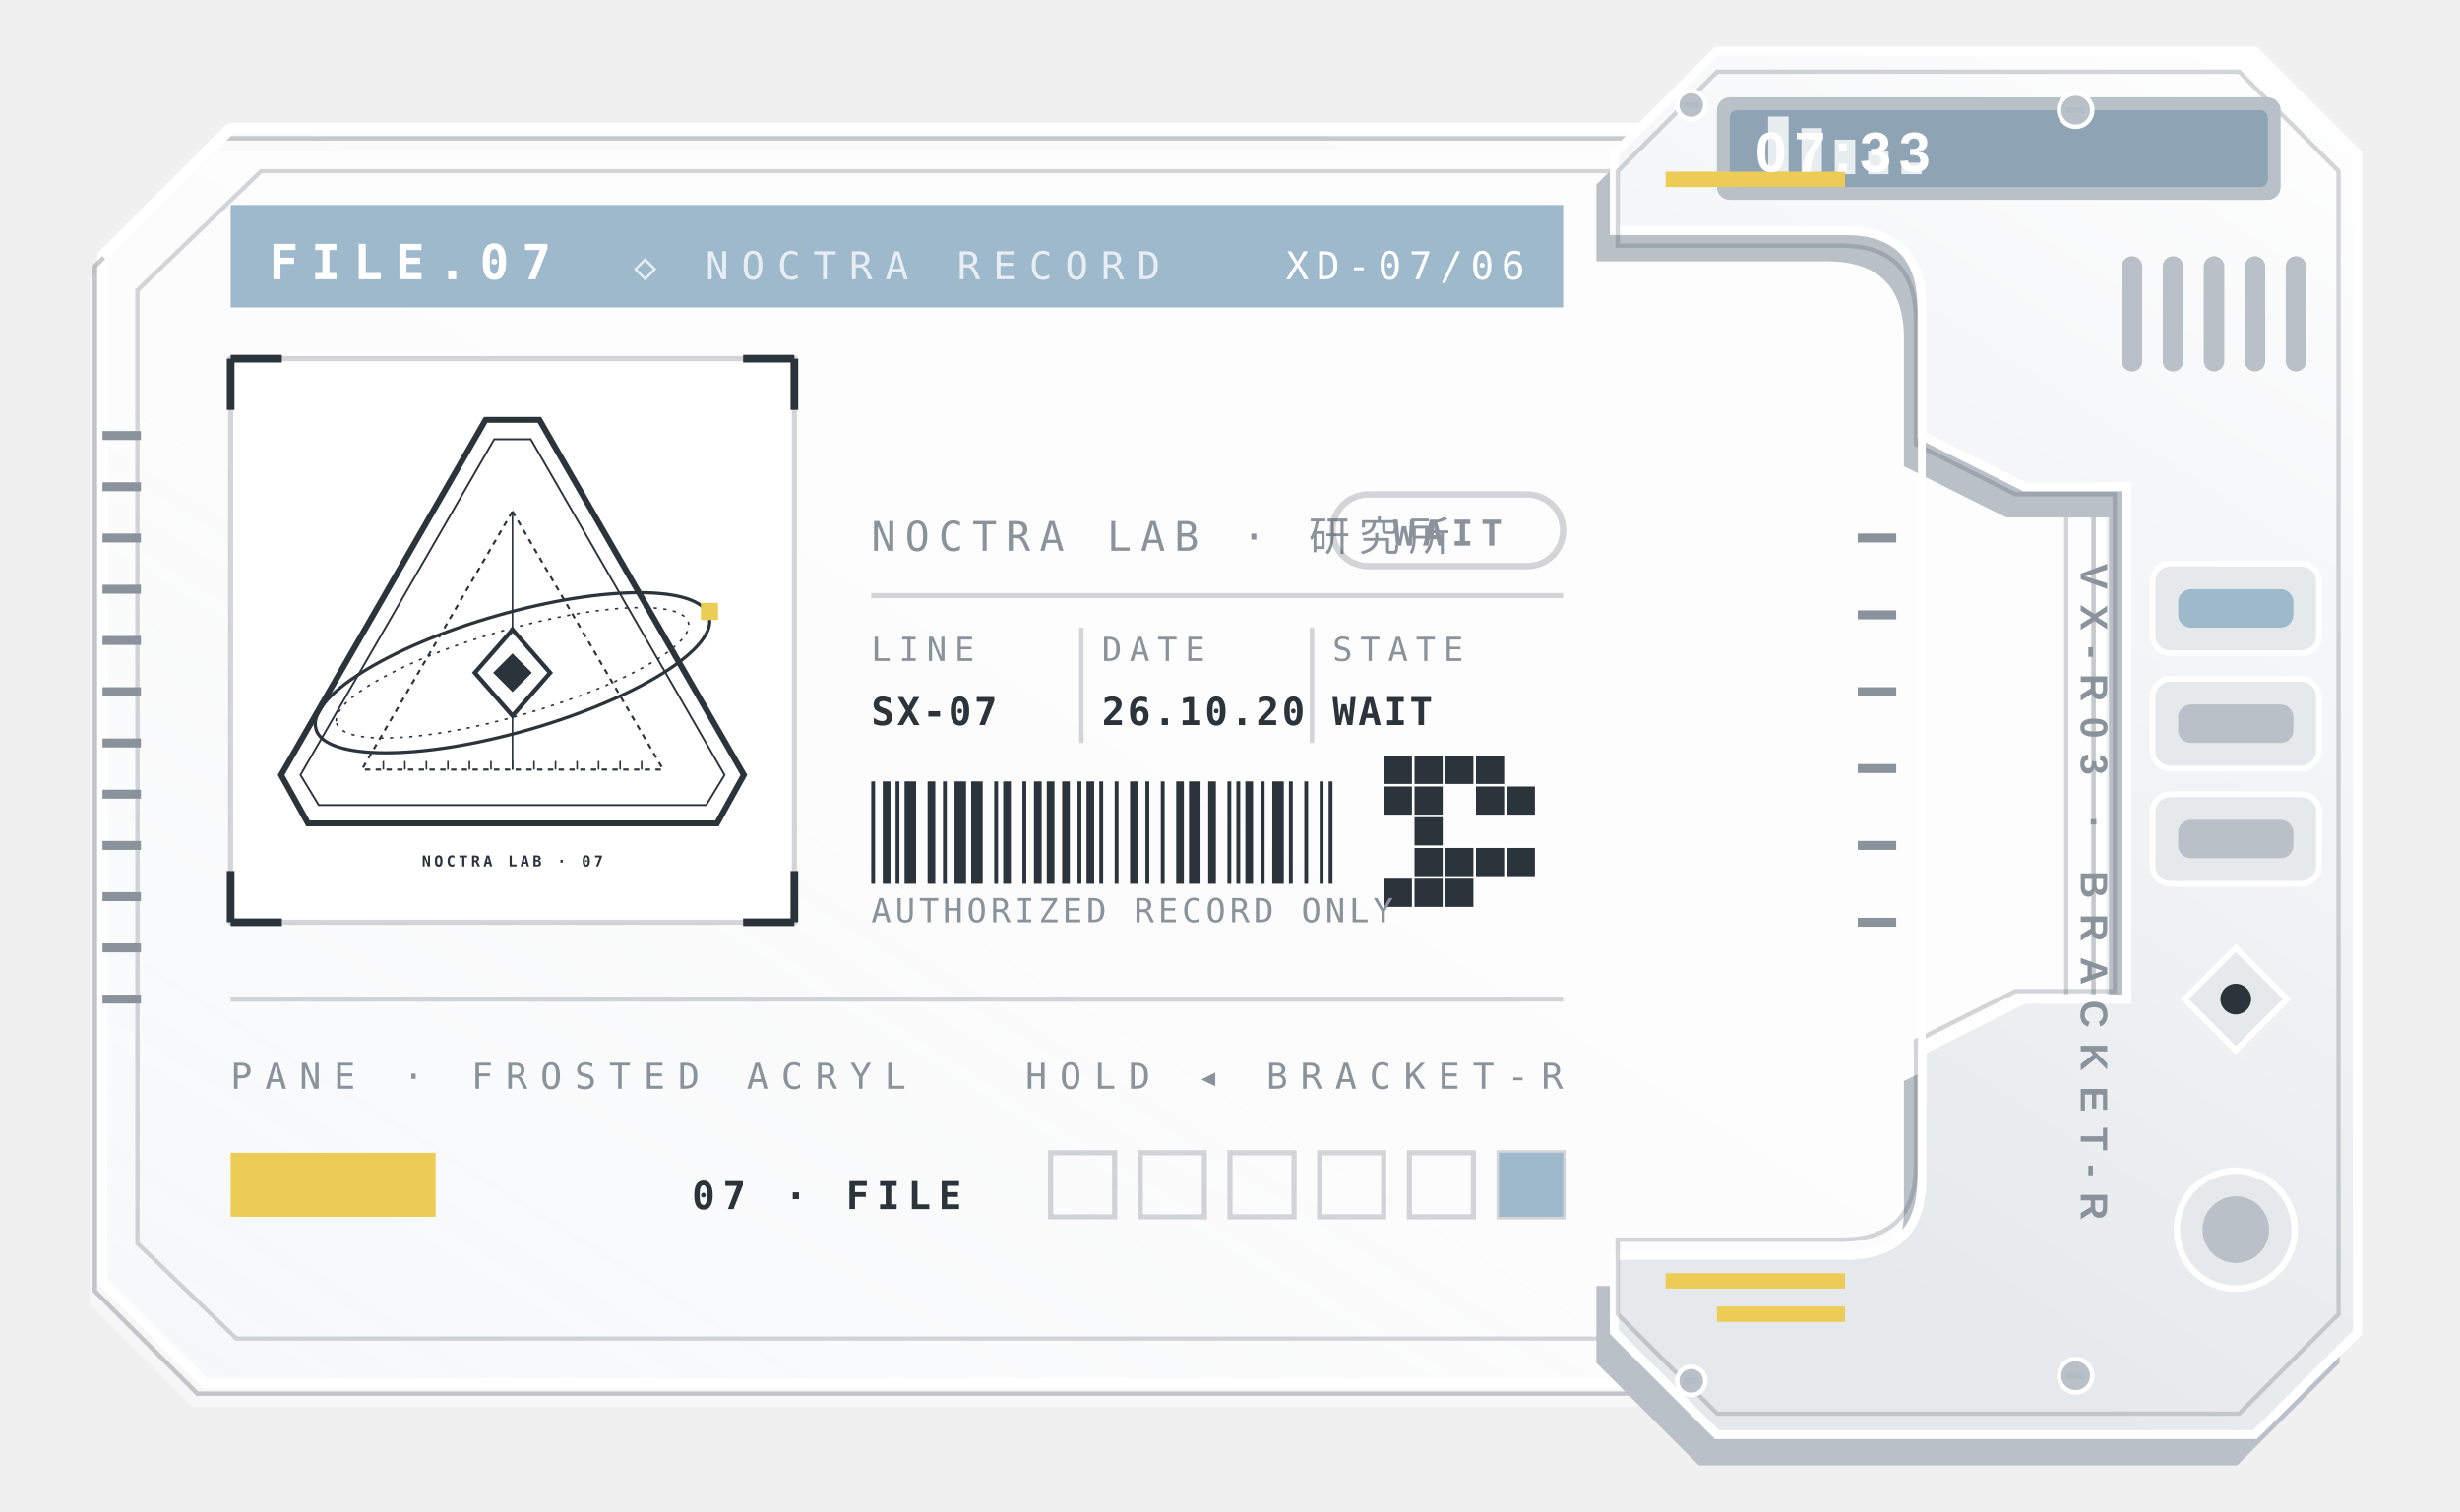
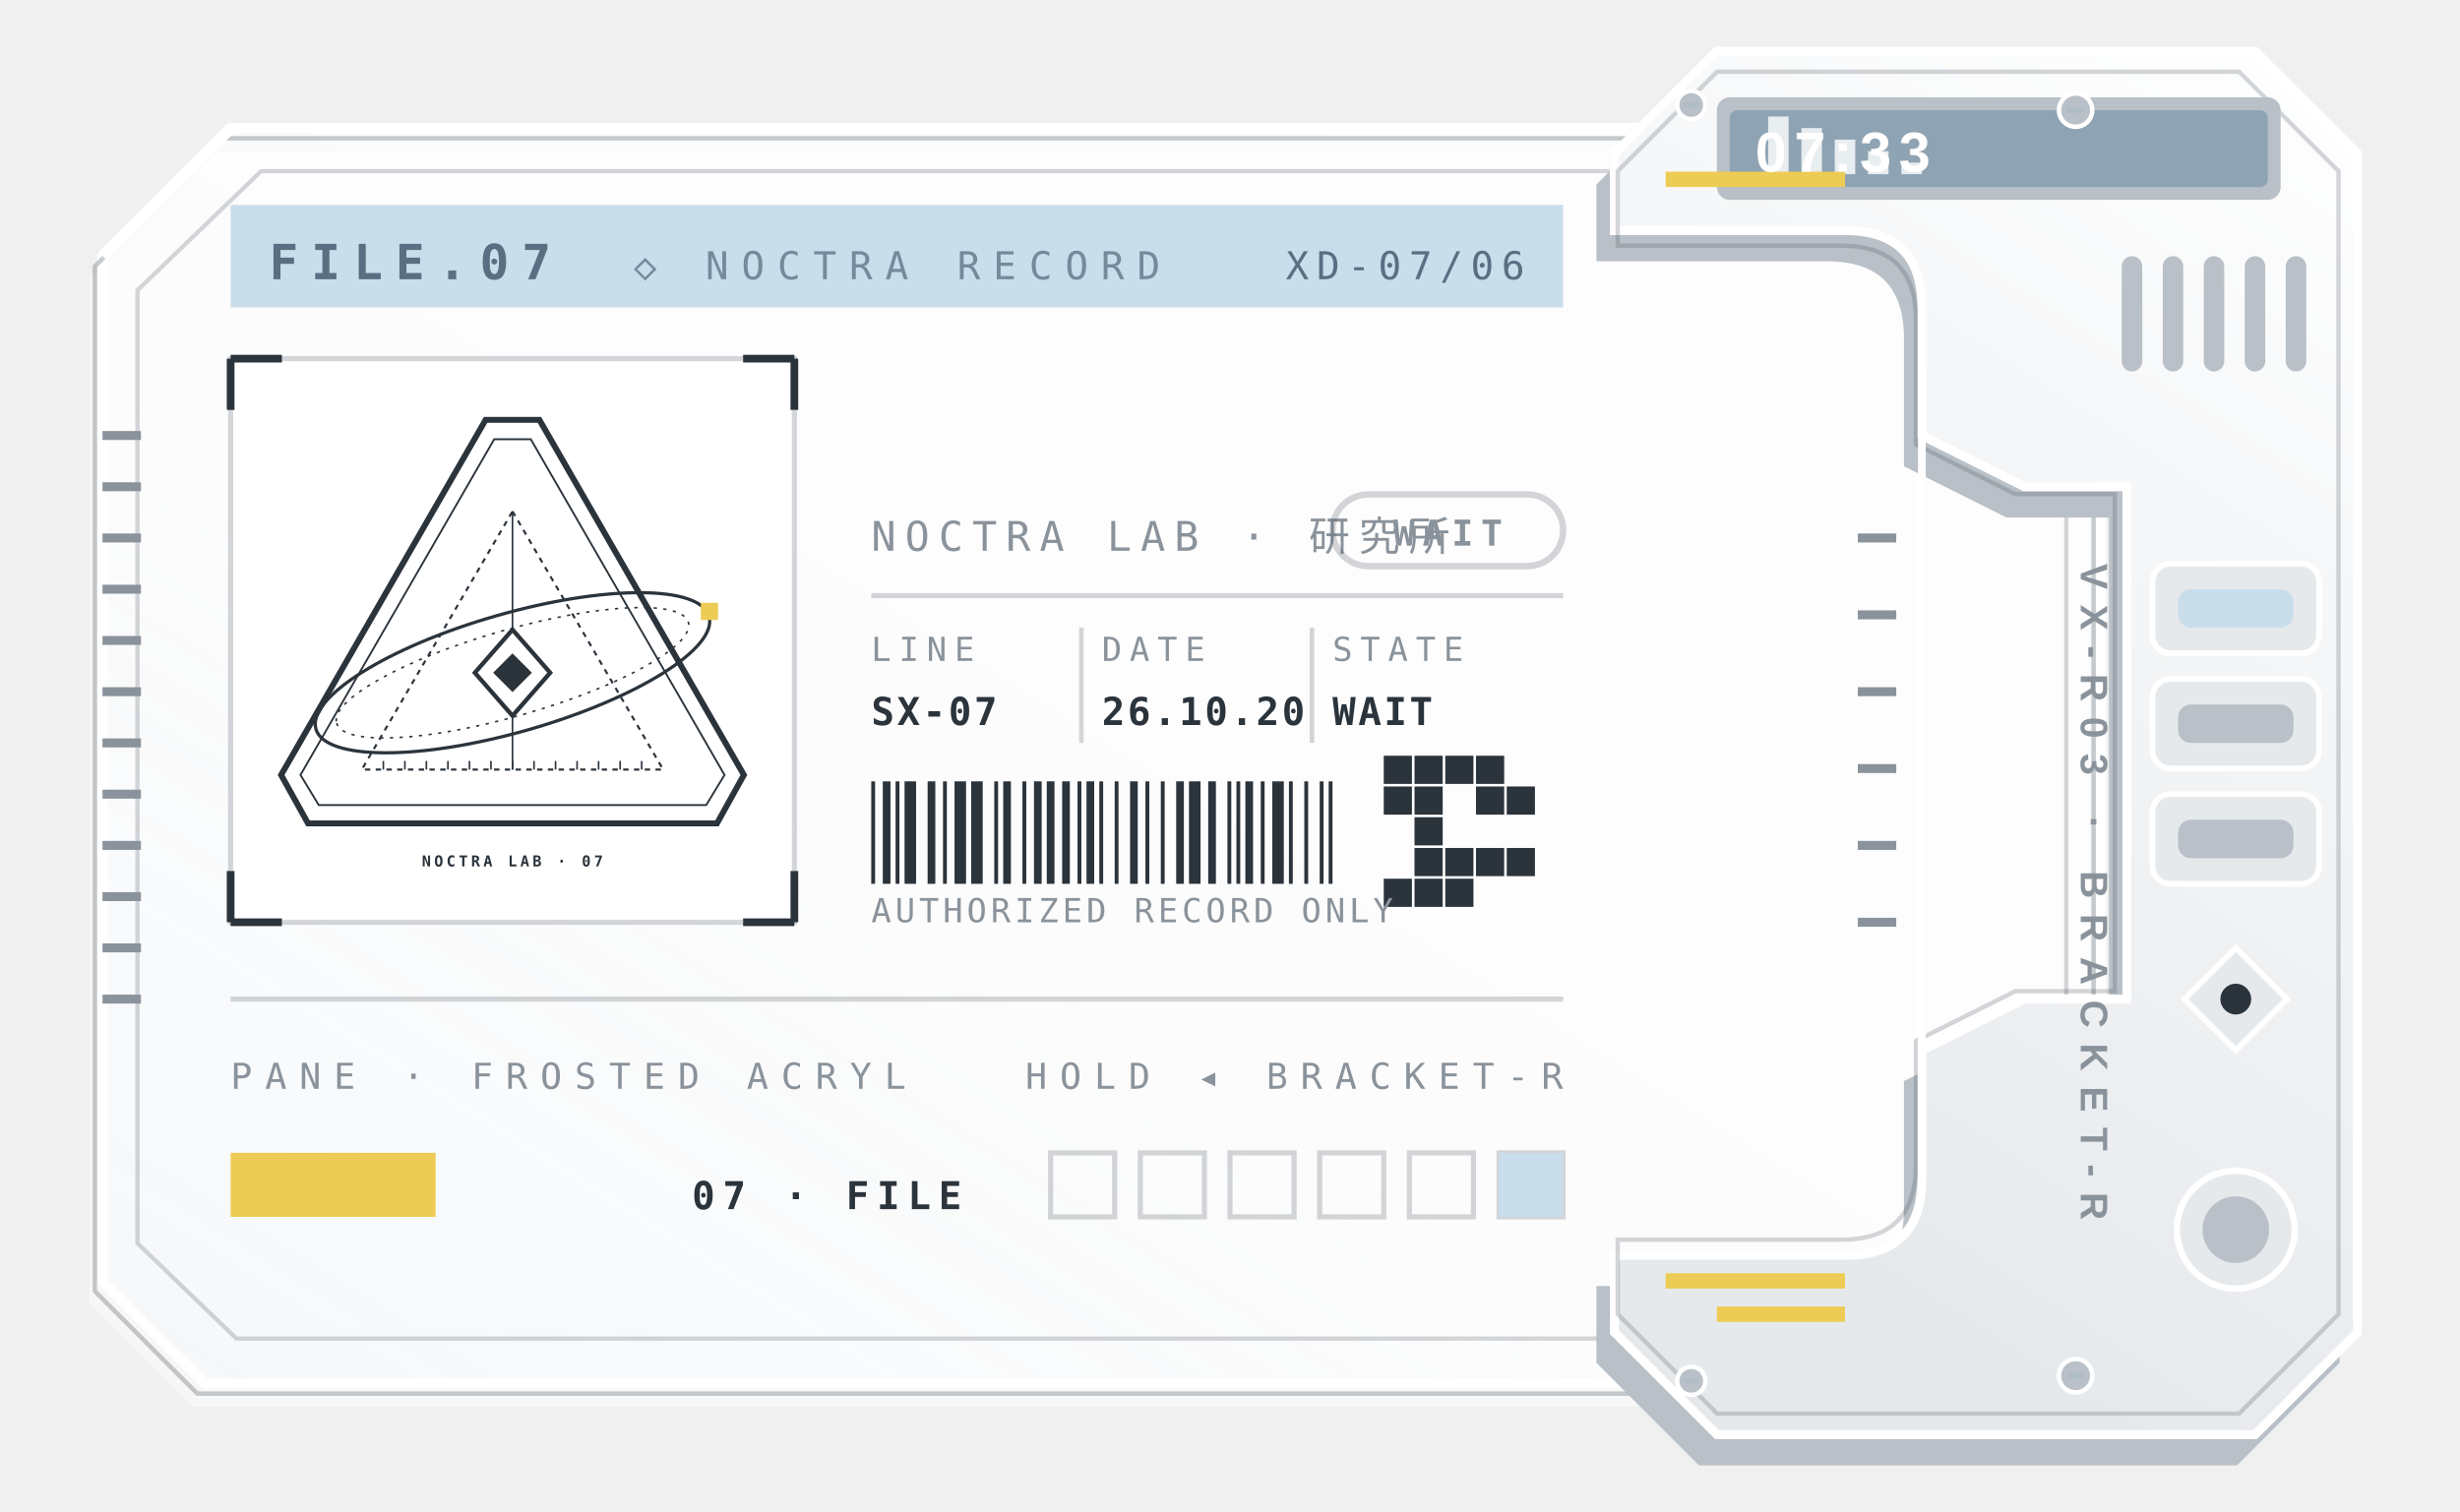
<svg xmlns="http://www.w3.org/2000/svg" width="384" height="236" viewBox="-4 -4 192 118">
  <g transform="translate(184 0) scale(-1 1)">
    <defs>
      <linearGradient id="p5037" x1="0" y1="0" x2="1" y2="1">
        <stop offset="0" stop-color="#FFFFFF" stop-opacity=".82" />
        <stop offset=".6" stop-color="#FFFFFF" stop-opacity=".66" />
        <stop offset="1" stop-color="#F4F7FA" stop-opacity=".74" />
      </linearGradient>
    </defs>
    <path d="M24 6H170L180 16V96L172 104H24Z" fill="rgba(255,255,255,.45)" transform="translate(1 1.8)" />
    <path d="M24 6H170L180 16V96L172 104H24Z" fill="url(#p5037)" />
    <path d="M24 6H170L180 16V96L172 104H24Z" fill="none" stroke="#FFFFFF" stroke-width=".8" />
    <path d="M24 6H170L180 16V96L172 104H24Z" fill="none" stroke="rgba(60,72,84,.28)" stroke-width=".35" transform="translate(.6 .8)" />
    <path d="M24 6H170L180 16V96L172 104H24Z" fill="none" stroke="rgba(60,72,84,.22)" stroke-width=".35" transform="translate(102.0 54.0) scale(.965 .93) translate(-102.0 -54.0)" />
    <path d="M180 30h-3" stroke="#8A939B" stroke-width=".7" />
    <path d="M180 34h-3" stroke="#8A939B" stroke-width=".7" />
    <path d="M180 38h-3" stroke="#8A939B" stroke-width=".7" />
    <path d="M180 42h-3" stroke="#8A939B" stroke-width=".7" />
    <path d="M180 46h-3" stroke="#8A939B" stroke-width=".7" />
    <path d="M180 50h-3" stroke="#8A939B" stroke-width=".7" />
    <path d="M180 54h-3" stroke="#8A939B" stroke-width=".7" />
    <path d="M180 58h-3" stroke="#8A939B" stroke-width=".7" />
    <path d="M180 62h-3" stroke="#8A939B" stroke-width=".7" />
    <path d="M180 66h-3" stroke="#8A939B" stroke-width=".7" />
    <path d="M180 70h-3" stroke="#8A939B" stroke-width=".7" />
    <path d="M180 74h-3" stroke="#8A939B" stroke-width=".7" />
    <path d="M170 6L180 16" stroke="#FFFFFF" stroke-width=".9" />
    <path d="M66 74H170" stroke="rgba(60,72,84,.22)" stroke-width=".4" />
    <rect x="66" y="86" width="5" height="5" fill="none" stroke="rgba(60,72,84,.22)" stroke-width=".4" />
    <rect x="73" y="86" width="5" height="5" fill="none" stroke="rgba(60,72,84,.22)" stroke-width=".4" />
    <rect x="80" y="86" width="5" height="5" fill="none" stroke="rgba(60,72,84,.22)" stroke-width=".4" />
    <rect x="87" y="86" width="5" height="5" fill="none" stroke="rgba(60,72,84,.22)" stroke-width=".4" />
    <rect x="94" y="86" width="5" height="5" fill="none" stroke="rgba(60,72,84,.22)" stroke-width=".4" />
    <rect x="101" y="86" width="5" height="5" fill="none" stroke="rgba(60,72,84,.22)" stroke-width=".4" />
-     <rect x="66" y="86" width="5" height="5" fill="#9FB9CC" />
+     <rect x="66" y="86" width="5" height="5" fill="#C9DDEB" />
    <rect x="154" y="86" width="16" height="5" fill="#EDCC55" />
    <defs>
      <linearGradient id="b5038" x1="0" y1="0" x2=".35" y2="1">
        <stop offset="0" stop-color="#FFFFFF" />
        <stop offset="1" stop-color="#E6E9EC" />
      </linearGradient>
    </defs>
    <path d="M4 8L12 0H54L62 8V14H44Q38 14 38 20V30L30 34H22V74H30L38 78V88Q38 94 44 94H62V100L54 108H12L4 100Z" fill="#B9C0C7" transform="translate(1.4 2.4)" />
    <path d="M4 8L12 0H54L62 8V14H44Q38 14 38 20V30L30 34H22V74H30L38 78V88Q38 94 44 94H62V100L54 108H12L4 100Z" fill="url(#b5038)" />
    <path d="M4 8L12 0H54L62 8V14H44Q38 14 38 20V30L30 34H22V74H30L38 78V88Q38 94 44 94H62V100L54 108H12L4 100Z" fill="none" stroke="#FFFFFF" stroke-width=".7" />
    <path d="M4 8L12 0H54L62 8V14H44Q38 14 38 20V30L30 34H22V74H30L38 78V88Q38 94 44 94H62V100L54 108H12L4 100Z" fill="none" stroke="rgba(60,72,84,.22)" stroke-width=".35" transform="translate(1.6 1.6) scale(.97)" />
    <rect x="10" y="3.6" width="44" height="8" rx="1" fill="#B9C0C7" />
    <rect x="11" y="4.6" width="42" height="6" rx=".6" fill="#8EA3B3" />
    <rect x="38.0" y="8.7" width="1.6" height="0.9" fill="#FFFFFF" opacity=".8" />
    <rect x="40.6" y="7.8" width="1.6" height="1.8" fill="#FFFFFF" opacity=".8" />
    <rect x="43.2" y="6.9" width="1.6" height="2.7" fill="#FFFFFF" opacity=".8" />
    <rect x="45.8" y="6.0" width="1.6" height="3.6" fill="#FFFFFF" opacity=".8" />
    <rect x="48.4" y="5.1" width="1.6" height="4.5" fill="#FFFFFF" opacity=".8" />
    <rect x="8.0" y="16" width="1.6" height="9" rx=".8" fill="#B9C0C7" />
    <rect x="11.2" y="16" width="1.6" height="9" rx=".8" fill="#B9C0C7" />
    <rect x="14.4" y="16" width="1.6" height="9" rx=".8" fill="#B9C0C7" />
    <rect x="17.6" y="16" width="1.6" height="9" rx=".8" fill="#B9C0C7" />
    <rect x="20.8" y="16" width="1.6" height="9" rx=".8" fill="#B9C0C7" />
    <rect x="7" y="40" width="13" height="7" rx="1.4" fill="#E6E9EC" stroke="#FFFFFF" stroke-width=".45" />
-     <rect x="9" y="42" width="9" height="3" rx="1" fill="#9FB9CC" />
+     <rect x="9" y="42" width="9" height="3" rx="1" fill="#C9DDEB" />
    <rect x="7" y="49" width="13" height="7" rx="1.4" fill="#E6E9EC" stroke="#FFFFFF" stroke-width=".45" />
    <rect x="9" y="51" width="9" height="3" rx="1" fill="#B9C0C7" />
    <rect x="7" y="58" width="13" height="7" rx="1.4" fill="#E6E9EC" stroke="#FFFFFF" stroke-width=".45" />
    <rect x="9" y="60" width="9" height="3" rx="1" fill="#B9C0C7" />
    <path d="M13.5 70l4 4l-4 4l-4 -4Z" fill="#E6E9EC" stroke="#FFFFFF" stroke-width=".45" />
    <circle cx="13.5" cy="74" r="1.2" fill="#2B333B" />
    <path d="M44 96H58" stroke="#EDCC55" stroke-width="1.2" />
    <path d="M44 98.6H54" stroke="#EDCC55" stroke-width="1.2" />
    <path d="M44 10H58" stroke="#EDCC55" stroke-width="1.2" />
    <circle cx="13.5" cy="92" r="4.6" fill="#E6E9EC" stroke="#FFFFFF" stroke-width=".5" />
    <circle cx="13.5" cy="92" r="2.6" fill="#B9C0C7" />
    <circle cx="26" cy="4.6" r="1.3" fill="#B9C0C7" stroke="#FFFFFF" stroke-width=".35" />
    <path d="M25.285 4.6H26.715" stroke="#B0BDC7" stroke-width=".45" />
    <circle cx="26" cy="103.4" r="1.3" fill="#B9C0C7" stroke="#FFFFFF" stroke-width=".35" />
    <path d="M25.285 103.4H26.715" stroke="#B0BDC7" stroke-width=".45" />
    <circle cx="56" cy="4.2" r="1.1" fill="#B9C0C7" stroke="#FFFFFF" stroke-width=".35" />
    <path d="M55.395 4.2H56.605" stroke="#B0BDC7" stroke-width=".45" />
    <circle cx="56" cy="103.8" r="1.1" fill="#B9C0C7" stroke="#FFFFFF" stroke-width=".35" />
    <path d="M55.395 103.8H56.605" stroke="#B0BDC7" stroke-width=".45" />
    <path d="M38 20V88" stroke="#FFFFFF" stroke-width=".6" />
    <path d="M40 38h3" stroke="#8A939B" stroke-width=".7" />
    <path d="M40 44h3" stroke="#8A939B" stroke-width=".7" />
    <path d="M40 50h3" stroke="#8A939B" stroke-width=".7" />
    <path d="M40 56h3" stroke="#8A939B" stroke-width=".7" />
    <path d="M40 62h3" stroke="#8A939B" stroke-width=".7" />
    <path d="M40 68h3" stroke="#8A939B" stroke-width=".7" />
  </g>
-   <rect x="14" y="12" width="104" height="8" fill="#9FB9CC" />
-   <text x="17" y="17.8" font-family="IBM Plex Mono, Menlo, monospace" font-weight="600" font-size="3.8" letter-spacing="1" text-anchor="start" fill="#FFFFFF">FILE.07</text>
-   <text x="66.0" y="17.8" font-family="IBM Plex Mono, Menlo, monospace" font-weight="500" font-size="3" letter-spacing="1" text-anchor="middle" fill="#FFFFFF" opacity=".75">◇ NOCTRA RECORD</text>
-   <text x="115" y="17.8" font-family="IBM Plex Mono, Menlo, monospace" font-weight="500" font-size="3" letter-spacing="0.6" text-anchor="end" fill="#FFFFFF">XD-07/06</text>
+   <rect x="14" y="12" width="104" height="8" fill="#C9DDEB" />
+   <text x="17" y="17.8" font-family="IBM Plex Mono, Menlo, monospace" font-weight="600" font-size="3.8" letter-spacing="1" text-anchor="start" fill="#587082">FILE.07</text>
+   <text x="66.0" y="17.8" font-family="IBM Plex Mono, Menlo, monospace" font-weight="500" font-size="3" letter-spacing="1" text-anchor="middle" fill="#587082" opacity=".75">◇ NOCTRA RECORD</text>
+   <text x="115" y="17.8" font-family="IBM Plex Mono, Menlo, monospace" font-weight="500" font-size="3" letter-spacing="0.6" text-anchor="end" fill="#587082">XD-07/06</text>
  <rect x="14" y="24" width="44" height="44" fill="#FFFFFF" stroke="rgba(60,72,84,.22)" stroke-width=".4" />
  <g transform="translate(15 25) scale(0.420)">
    <path d="M45.00 9.00L55.00 9.00L93.00 75.00L88.00 84.00L12.00 84.00L7.00 75.00Z" fill="none" stroke="#2B333B" stroke-width="1.1" stroke-linejoin="miter" />
    <path d="M46.60 12.60L53.40 12.60L89.40 75.00L86.00 80.60L14.00 80.60L10.60 75.00Z" fill="none" stroke="#2B333B" stroke-width="0.35" stroke-linejoin="miter" />
    <g>
      <path d="M50.00 26.00L78.00 74.00L22.00 74.00Z" fill="none" stroke="#2B333B" stroke-width="0.4" stroke-linejoin="miter" stroke-dasharray="1 1" />
    </g>
    <g>
      <path d="M26.00 74v-1.6" fill="none" stroke="#2B333B" stroke-width="0.3" />
    </g>
    <g>
      <path d="M30.00 74v-1.6" fill="none" stroke="#2B333B" stroke-width="0.3" />
    </g>
    <g>
      <path d="M34.00 74v-1.6" fill="none" stroke="#2B333B" stroke-width="0.3" />
    </g>
    <g>
      <path d="M38.00 74v-1.6" fill="none" stroke="#2B333B" stroke-width="0.3" />
    </g>
    <g>
      <path d="M42.00 74v-1.6" fill="none" stroke="#2B333B" stroke-width="0.3" />
    </g>
    <g>
      <path d="M46.00 74v-1.6" fill="none" stroke="#2B333B" stroke-width="0.3" />
    </g>
    <g>
      <path d="M50.00 74v-1.6" fill="none" stroke="#2B333B" stroke-width="0.3" />
    </g>
    <g>
      <path d="M54.00 74v-1.6" fill="none" stroke="#2B333B" stroke-width="0.3" />
    </g>
    <g>
      <path d="M58.00 74v-1.6" fill="none" stroke="#2B333B" stroke-width="0.3" />
    </g>
    <g>
      <path d="M62.00 74v-1.6" fill="none" stroke="#2B333B" stroke-width="0.3" />
    </g>
    <g>
      <path d="M66.00 74v-1.6" fill="none" stroke="#2B333B" stroke-width="0.3" />
    </g>
    <g>
      <path d="M70.00 74v-1.6" fill="none" stroke="#2B333B" stroke-width="0.3" />
    </g>
    <g>
      <path d="M74.00 74v-1.6" fill="none" stroke="#2B333B" stroke-width="0.3" />
    </g>
    <path d="M12 56A38 11 0 1 0 88 56A38 11 0 1 0 12 56" transform="rotate(-16 50 56)" fill="none" stroke="#2B333B" stroke-width="0.6" />
    <path d="M16 56A34 8 0 1 0 84 56A34 8 0 1 0 16 56" transform="rotate(-16 50 56)" fill="none" stroke="#2B333B" stroke-width="0.3" stroke-dasharray="0.6 1.2" />
    <rect x="85" y="43" width="3.2" height="3.2" fill="#EDCC55" />
    <path d="M50.00 48.00L57.00 56.00L50.00 64.00L43.00 56.00Z" fill="none" stroke="#2B333B" stroke-width="0.8" stroke-linejoin="miter" />
    <g>
      <path d="M50.00 52.40L53.60 56.00L50.00 59.60L46.40 56.00Z" fill="#2B333B" />
    </g>
    <path d="M50 26V48M50 64V74" fill="none" stroke="#2B333B" stroke-width="0.3" />
    <text x="50" y="92" text-anchor="middle" font-family="IBM Plex Mono, Menlo, monospace" font-weight="600" font-size="2.8" letter-spacing="0.6" fill="#2B333B" stroke="#FFFFFF" stroke-width="1.4" paint-order="stroke" stroke-linejoin="round">NOCTRA LAB · 07</text>
  </g>
  <path d="M14 24h4M14 24v4M58 24h-4M58 24v4M14 68h4M14 68v-4M58 68h-4M58 68v-4" stroke="#2B333B" stroke-width=".6" fill="none" />
  <text x="64" y="33" font-family="Archivo, Arial, sans-serif" font-weight="800" font-size="10.5" letter-spacing="0" text-anchor="start" fill="#2B333B" />
  <text x="64" y="39" font-family="IBM Plex Mono, Menlo, monospace" font-weight="500" font-size="3.2" letter-spacing="0.7" text-anchor="start" fill="#8A939B">NOCTRA LAB · 研究所</text>
  <rect x="100" y="34.6" width="18" height="5.6" rx="2.8" fill="none" stroke="rgba(60,72,84,.22)" stroke-width=".5" />
  <text x="109" y="38.6" font-family="IBM Plex Mono, Menlo, monospace" font-weight="700" font-size="2.8" letter-spacing="0.6" text-anchor="middle" fill="#8A939B">WAIT</text>
  <path d="M64 42.5H118" stroke="rgba(60,72,84,.22)" stroke-width=".4" />
  <text x="64.0" y="47.6" font-family="IBM Plex Mono, Menlo, monospace" font-weight="500" font-size="2.6" letter-spacing="0.6" text-anchor="start" fill="#8A939B">LINE</text>
  <text x="64.0" y="52.6" font-family="IBM Plex Mono, Menlo, monospace" font-weight="600" font-size="3" letter-spacing="0.2" text-anchor="start" fill="#2B333B">SX-07</text>
  <text x="82.0" y="47.6" font-family="IBM Plex Mono, Menlo, monospace" font-weight="500" font-size="2.6" letter-spacing="0.6" text-anchor="start" fill="#8A939B">DATE</text>
  <text x="82.0" y="52.6" font-family="IBM Plex Mono, Menlo, monospace" font-weight="600" font-size="3" letter-spacing="0.2" text-anchor="start" fill="#2B333B">26.10.20</text>
  <path d="M80.4 45V54" stroke="rgba(60,72,84,.22)" stroke-width=".35" />
  <text x="100.0" y="47.6" font-family="IBM Plex Mono, Menlo, monospace" font-weight="500" font-size="2.6" letter-spacing="0.6" text-anchor="start" fill="#8A939B">STATE</text>
  <text x="100.0" y="52.6" font-family="IBM Plex Mono, Menlo, monospace" font-weight="600" font-size="3" letter-spacing="0.2" text-anchor="start" fill="#2B333B">WAIT</text>
  <path d="M98.4 45V54" stroke="rgba(60,72,84,.22)" stroke-width=".35" />
  <rect x="64.00" y="57" width="0.3" height="8" fill="#2B333B" />
  <rect x="64.90" y="57" width="0.6" height="8" fill="#2B333B" />
  <rect x="65.90" y="57" width="0.3" height="8" fill="#2B333B" />
  <rect x="66.60" y="57" width="0.9" height="8" fill="#2B333B" />
  <rect x="68.40" y="57" width="0.6" height="8" fill="#2B333B" />
  <rect x="69.60" y="57" width="0.3" height="8" fill="#2B333B" />
  <rect x="70.50" y="57" width="0.9" height="8" fill="#2B333B" />
  <rect x="71.80" y="57" width="0.9" height="8" fill="#2B333B" />
  <rect x="73.60" y="57" width="0.3" height="8" fill="#2B333B" />
  <rect x="74.30" y="57" width="0.6" height="8" fill="#2B333B" />
  <rect x="75.80" y="57" width="0.3" height="8" fill="#2B333B" />
  <rect x="76.70" y="57" width="0.6" height="8" fill="#2B333B" />
  <rect x="77.70" y="57" width="0.6" height="8" fill="#2B333B" />
  <rect x="78.90" y="57" width="0.6" height="8" fill="#2B333B" />
  <rect x="80.10" y="57" width="0.3" height="8" fill="#2B333B" />
  <rect x="80.80" y="57" width="0.6" height="8" fill="#2B333B" />
  <rect x="81.80" y="57" width="0.3" height="8" fill="#2B333B" />
  <rect x="83.00" y="57" width="0.3" height="8" fill="#2B333B" />
  <rect x="84.20" y="57" width="0.6" height="8" fill="#2B333B" />
  <rect x="85.40" y="57" width="0.3" height="8" fill="#2B333B" />
  <rect x="86.60" y="57" width="0.3" height="8" fill="#2B333B" />
  <rect x="87.80" y="57" width="0.6" height="8" fill="#2B333B" />
  <rect x="88.80" y="57" width="0.9" height="8" fill="#2B333B" />
  <rect x="90.30" y="57" width="0.6" height="8" fill="#2B333B" />
  <rect x="91.80" y="57" width="0.3" height="8" fill="#2B333B" />
  <rect x="92.50" y="57" width="0.3" height="8" fill="#2B333B" />
  <rect x="93.20" y="57" width="0.6" height="8" fill="#2B333B" />
  <rect x="94.40" y="57" width="0.3" height="8" fill="#2B333B" />
  <rect x="95.30" y="57" width="0.9" height="8" fill="#2B333B" />
  <rect x="96.60" y="57" width="0.3" height="8" fill="#2B333B" />
  <rect x="97.80" y="57" width="0.3" height="8" fill="#2B333B" />
  <rect x="99.00" y="57" width="0.3" height="8" fill="#2B333B" />
  <rect x="99.70" y="57" width="0.3" height="8" fill="#2B333B" />
  <g transform="translate(104 55)">
    <rect x="0.0" y="0.0" width="2.2" height="2.2" fill="#2B333B" />
    <rect x="2.4" y="0.0" width="2.2" height="2.2" fill="#2B333B" />
    <rect x="4.8" y="0.0" width="2.2" height="2.2" fill="#2B333B" />
    <rect x="7.2" y="0.0" width="2.2" height="2.2" fill="#2B333B" />
    <rect x="0.0" y="2.4" width="2.2" height="2.2" fill="#2B333B" />
    <rect x="2.4" y="2.4" width="2.2" height="2.2" fill="#2B333B" />
    <rect x="7.2" y="2.4" width="2.2" height="2.2" fill="#2B333B" />
    <rect x="9.6" y="2.4" width="2.2" height="2.2" fill="#2B333B" />
    <rect x="2.4" y="4.8" width="2.2" height="2.2" fill="#2B333B" />
    <rect x="2.4" y="7.2" width="2.2" height="2.2" fill="#2B333B" />
    <rect x="4.8" y="7.2" width="2.2" height="2.2" fill="#2B333B" />
    <rect x="7.2" y="7.2" width="2.2" height="2.2" fill="#2B333B" />
    <rect x="9.6" y="7.2" width="2.2" height="2.2" fill="#2B333B" />
    <rect x="0.0" y="9.6" width="2.2" height="2.2" fill="#2B333B" />
    <rect x="2.4" y="9.6" width="2.2" height="2.2" fill="#2B333B" />
    <rect x="4.8" y="9.6" width="2.2" height="2.2" fill="#2B333B" />
  </g>
  <text x="64" y="68" font-family="IBM Plex Mono, Menlo, monospace" font-weight="500" font-size="2.6" letter-spacing="0.3" text-anchor="start" fill="#8A939B">AUTHORIZED RECORD ONLY</text>
  <text x="14" y="81" font-family="IBM Plex Mono, Menlo, monospace" font-weight="500" font-size="2.8" letter-spacing="1" text-anchor="start" fill="#8A939B">PANE · FROSTED ACRYL</text>
  <text x="118" y="81" font-family="IBM Plex Mono, Menlo, monospace" font-weight="500" font-size="2.8" letter-spacing="1" text-anchor="end" fill="#8A939B">HOLD ◂ BRACKET-R</text>
  <text x="50" y="90.4" font-family="IBM Plex Mono, Menlo, monospace" font-weight="600" font-size="3" letter-spacing="0.6" text-anchor="start" fill="#2B333B">07 · FILE</text>
  <text x="133" y="9.4" font-family="Archivo, Arial, sans-serif" font-weight="800" font-size="4.4" letter-spacing="0.6" text-anchor="start" fill="#FFFFFF">07:33</text>
  <text x="0" y="0" font-family="Archivo, Arial, sans-serif" font-weight="700" font-size="3" letter-spacing="1.2" text-anchor="start" fill="#8A939B" transform="translate(158.4 40) rotate(90)">VX-R03 · BRACKET-R</text>
</svg>
